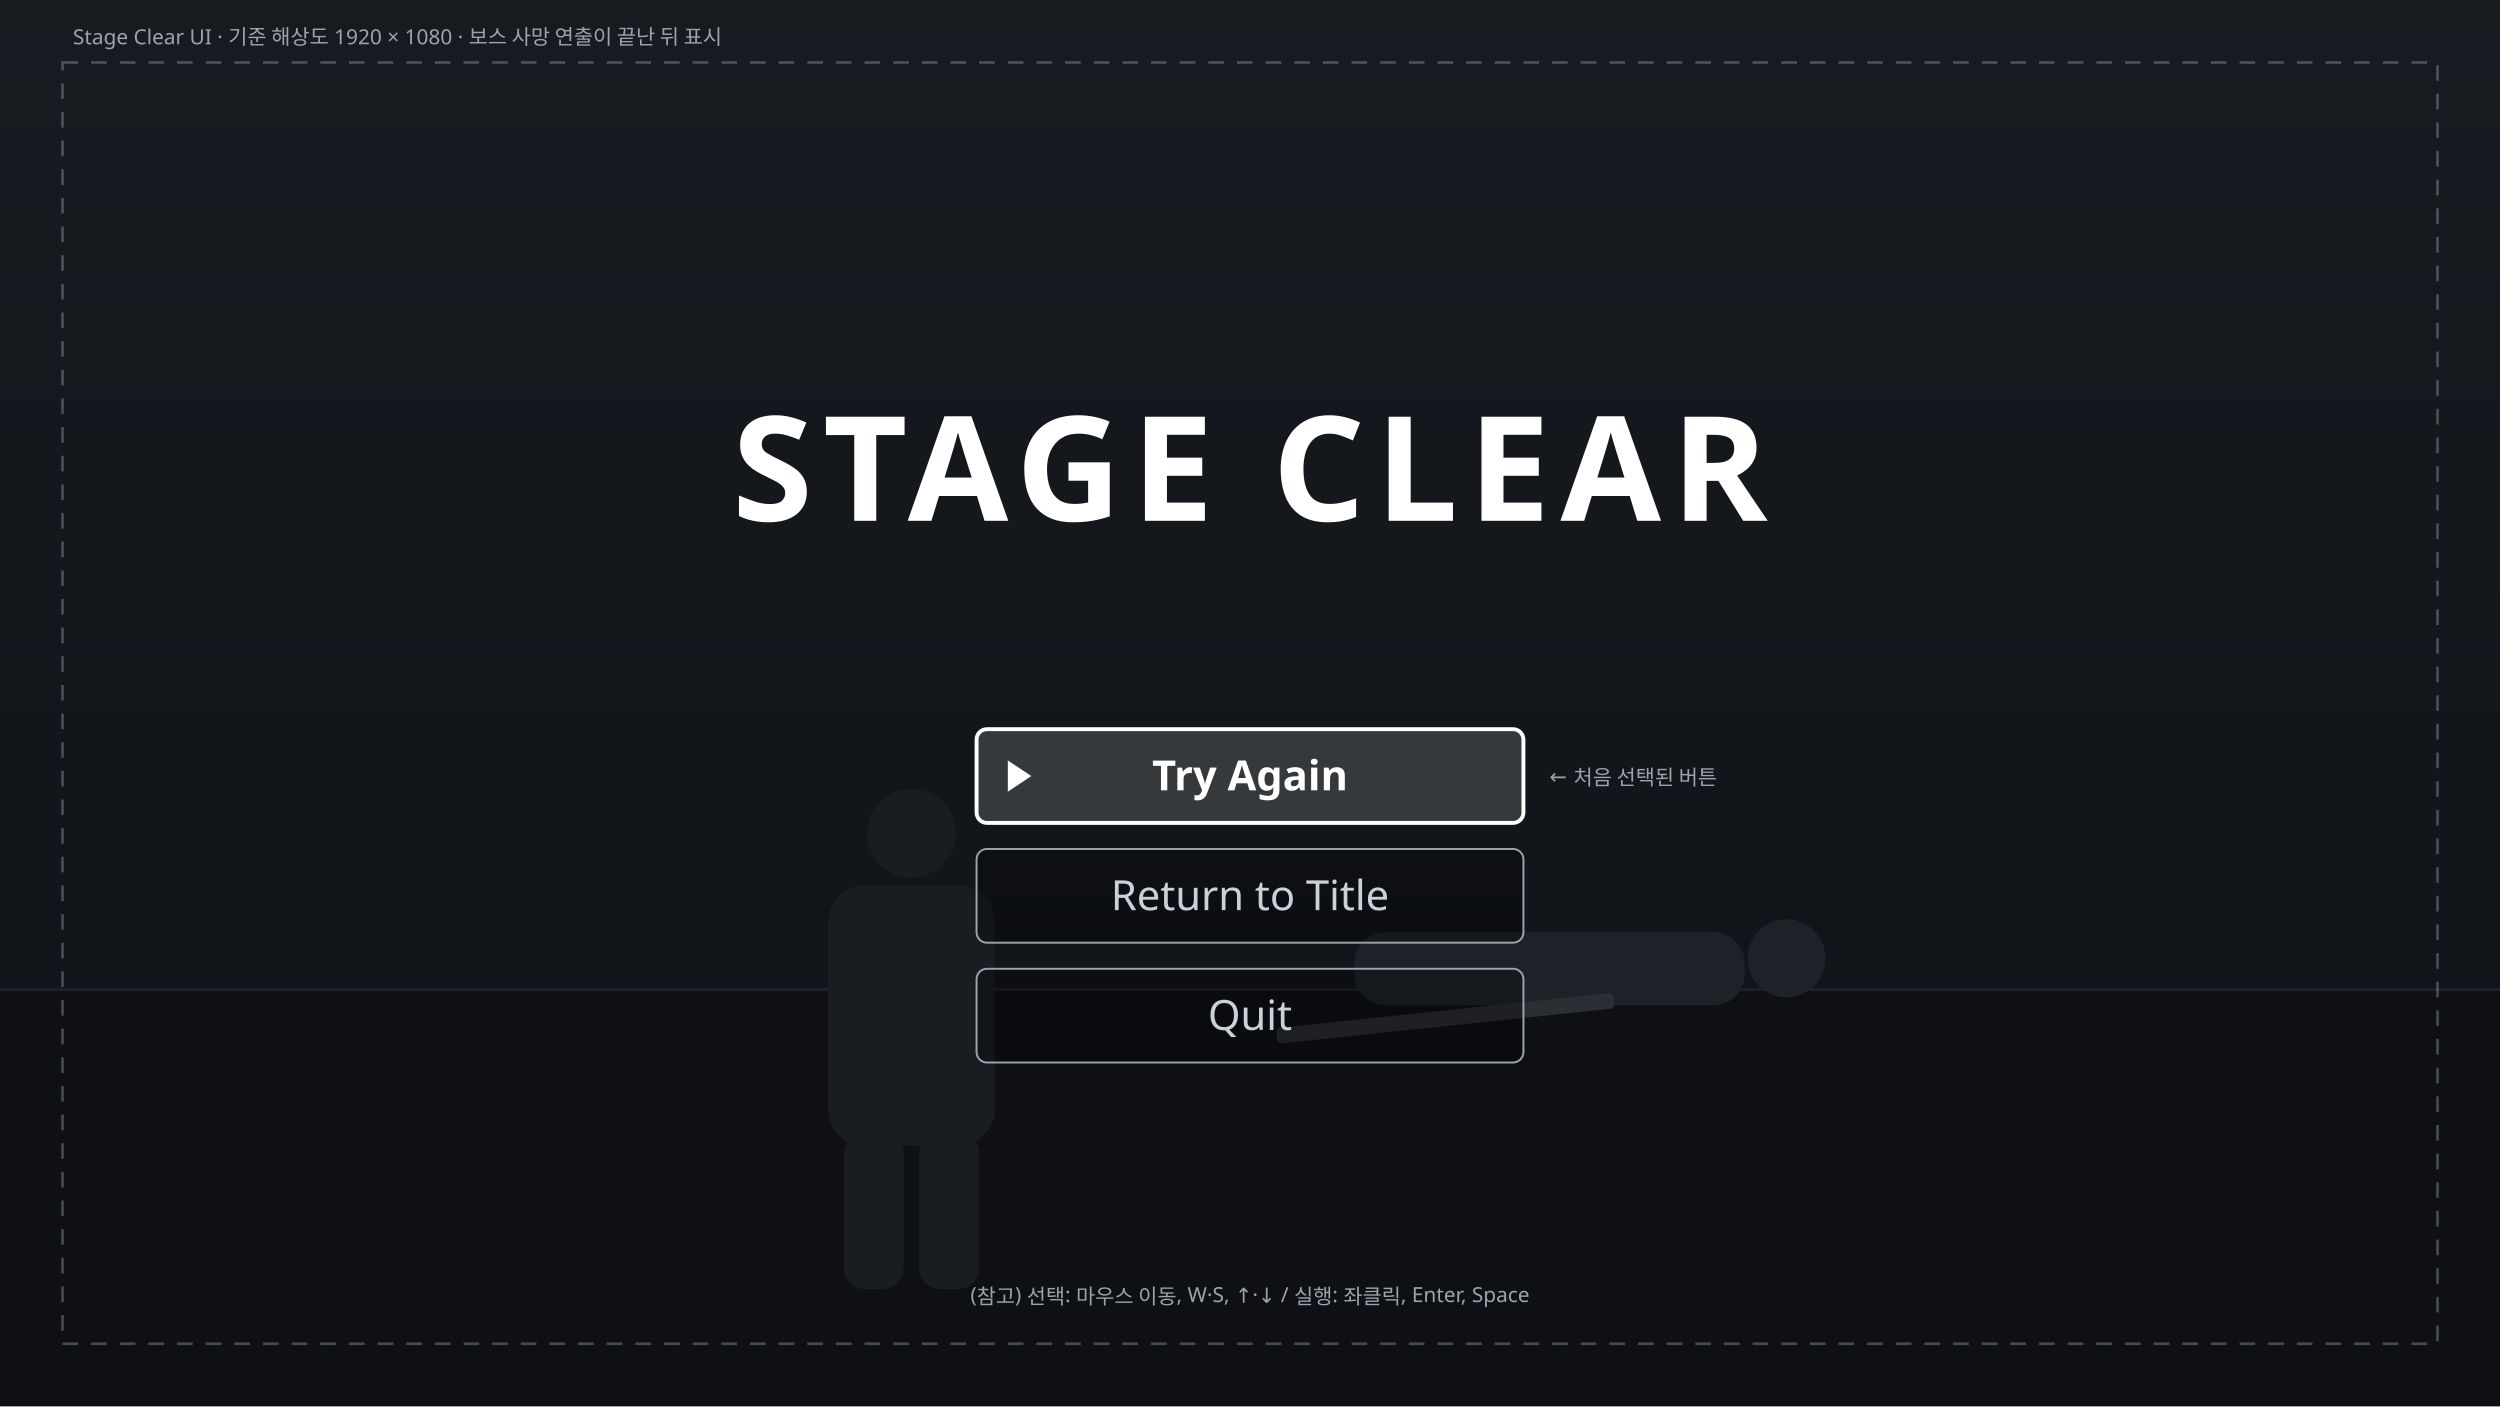
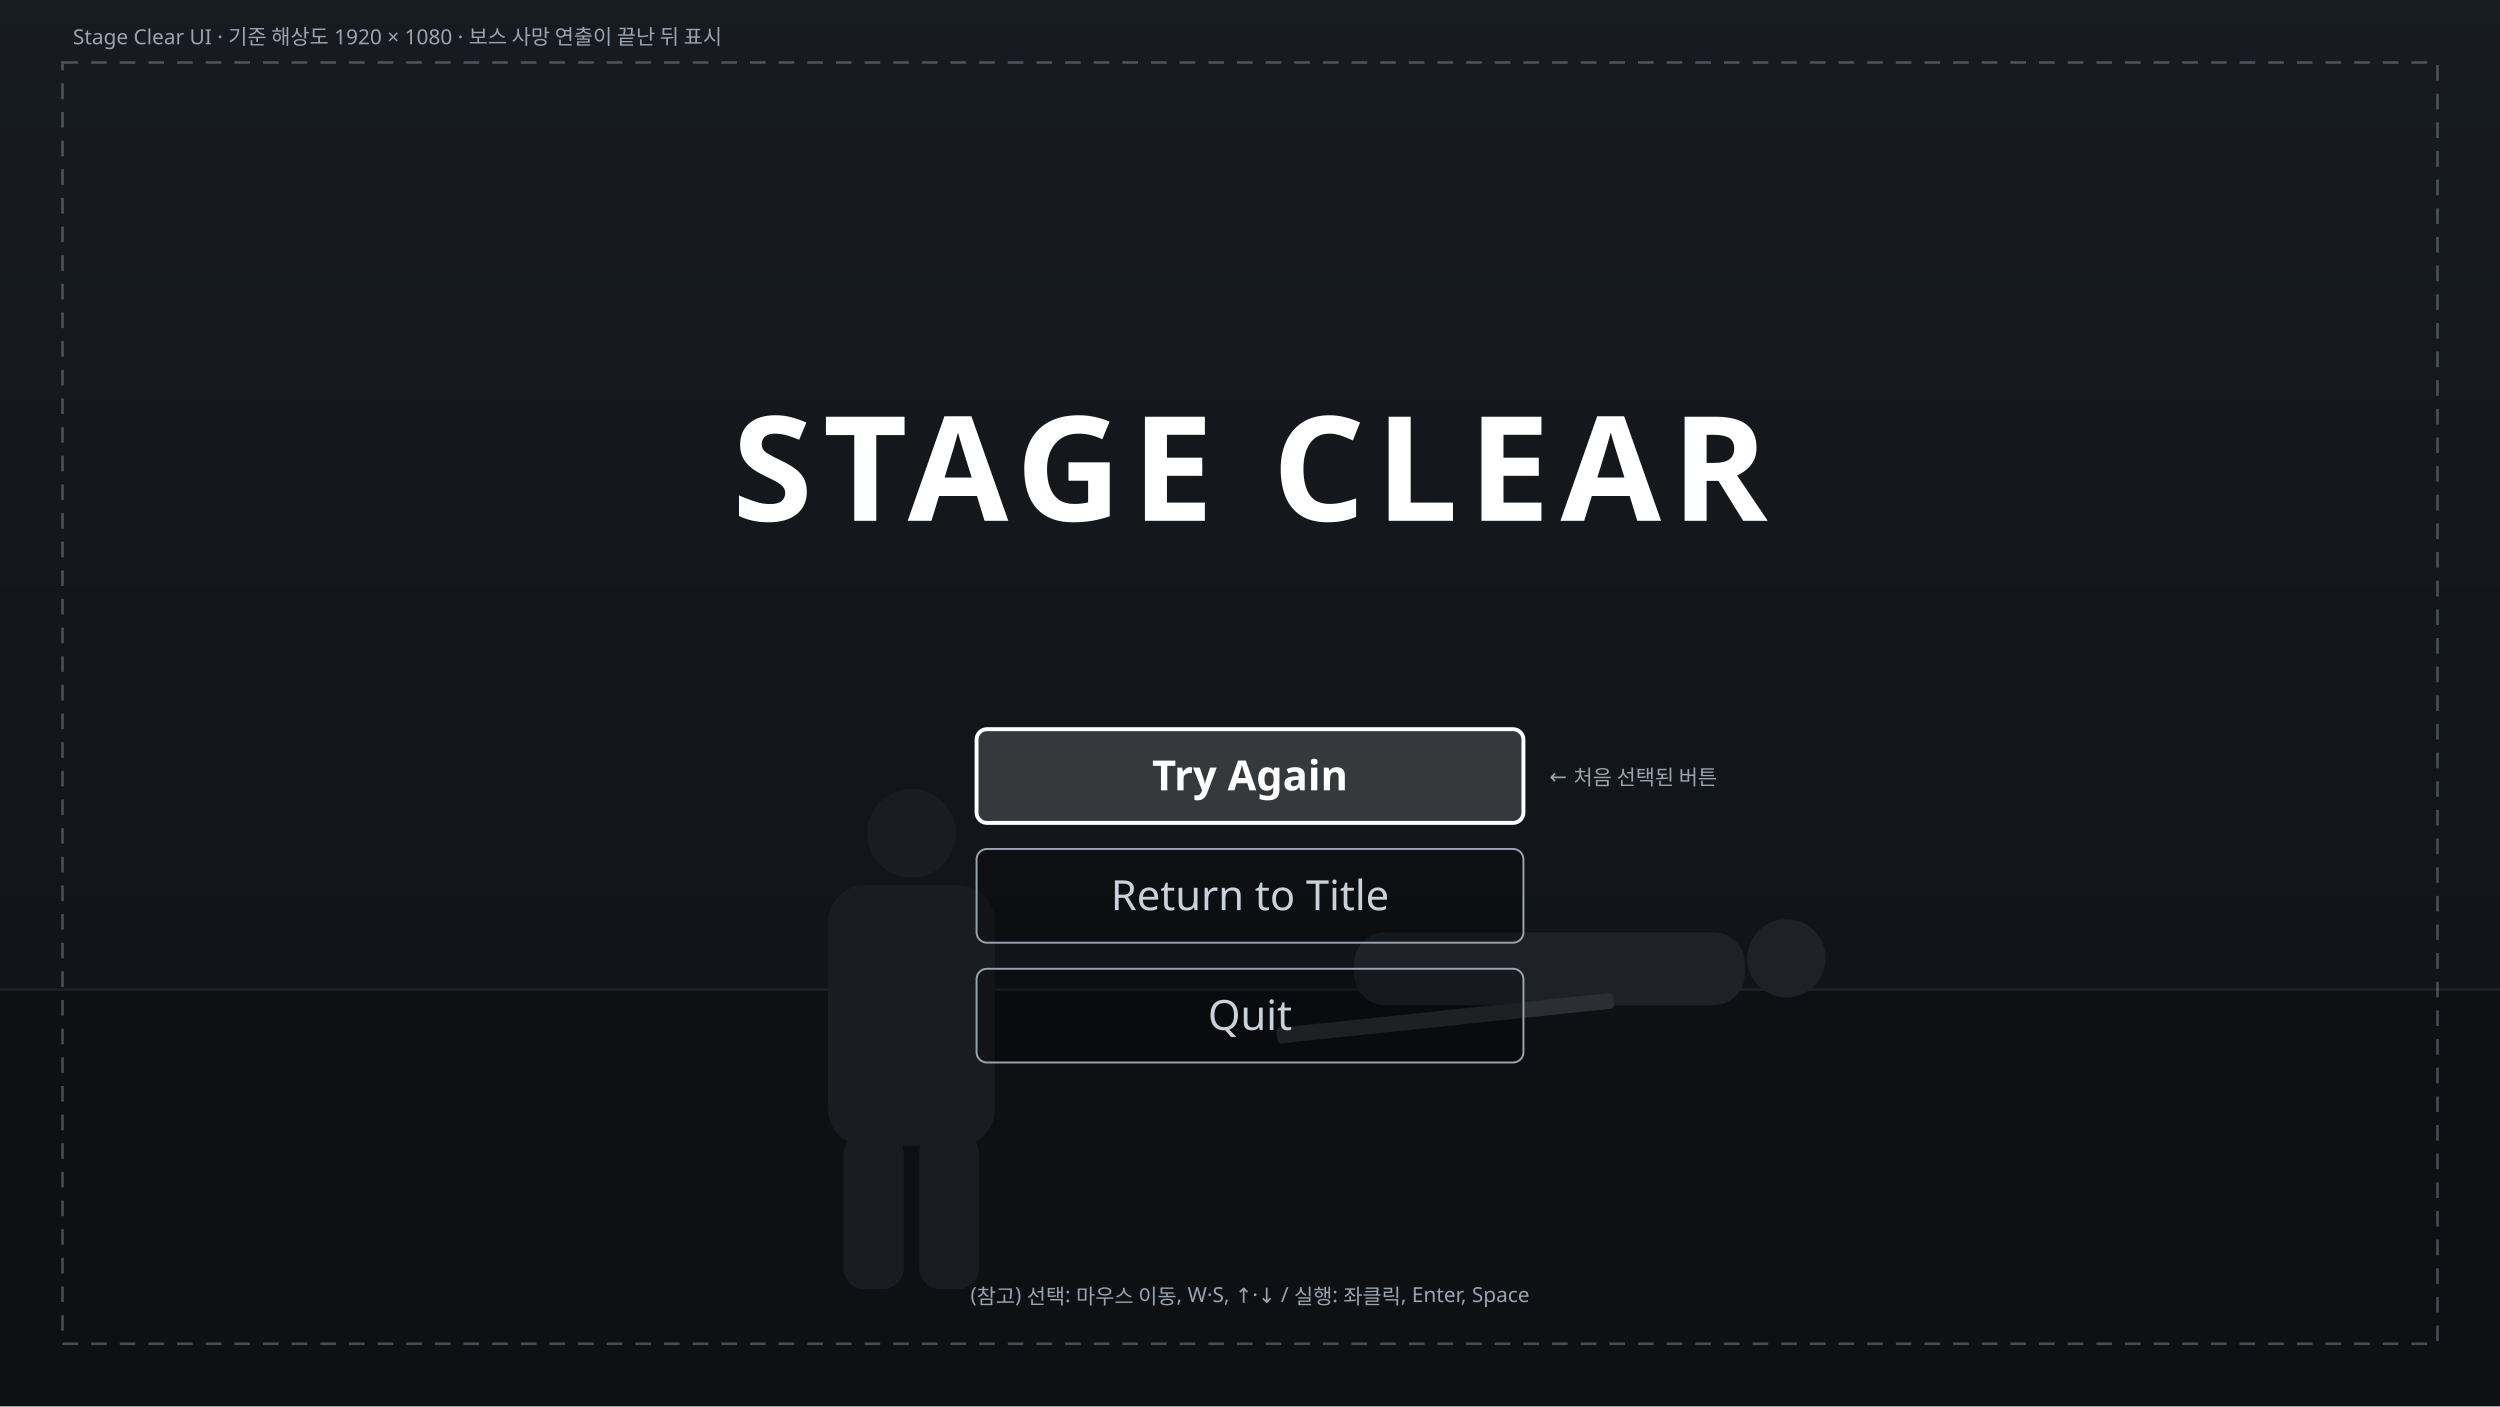
<svg xmlns="http://www.w3.org/2000/svg" width="1920" height="1080" viewBox="0 0 1920 1080" font-family="'Malgun Gothic', 'Apple SD Gothic Neo', 'Noto Sans KR', sans-serif">
  <defs>
    <linearGradient id="sky" x1="0" y1="0" x2="0" y2="1">
      <stop offset="0" stop-color="#3a4553" />
      <stop offset="1" stop-color="#2a323d" />
    </linearGradient>
  </defs>
  <rect width="1920" height="760" fill="url(#sky)" />
  <rect y="760" width="1920" height="320" fill="#222831" />
  <path d="M0 760 H1920" stroke="#4a5563" stroke-width="2" />
  <g fill="#4b5563">
    <rect x="1040" y="716" width="300" height="56" rx="24" />
    <circle cx="1372" cy="736" r="30" />
    <rect x="980" y="776" width="260" height="12" rx="3" fill="#6b7280" transform="rotate(-6 1110 782)" />
  </g>
  <g fill="#3f4753">
    <circle cx="700" cy="640" r="34" />
    <rect x="636" y="680" width="128" height="200" rx="28" />
    <rect x="648" y="870" width="46" height="120" rx="16" />
    <rect x="706" y="870" width="46" height="120" rx="16" />
  </g>
  <rect width="1920" height="1080" fill="#000000" fill-opacity="0.6" />
  <rect x="48" y="48" width="1824" height="984" fill="none" stroke="#9aa4b1" stroke-width="2" stroke-dasharray="12 10" opacity="0.4" />
  <text x="56" y="34" font-size="16" fill="#9aa4b1">Stage Clear UI · 기준 해상도 1920 × 1080 · 보스 사망 연출이 끝난 뒤 표시</text>
  <text x="960" y="400" font-size="112" font-weight="700" fill="#FFFFFF" text-anchor="middle" letter-spacing="8">STAGE CLEAR</text>
  <g font-size="32" text-anchor="middle">
    <rect x="750" y="560" width="420" height="72" rx="8" fill="#FFFFFF" fill-opacity="0.15" stroke="#FFFFFF" stroke-width="3" />
-     <polygon points="774,584 774,608 792,596" fill="#FFFFFF" />
    <text x="960" y="607" fill="#FFFFFF" font-weight="700">Try Again</text>
    <rect x="750" y="652" width="420" height="72" rx="8" fill="#000000" fill-opacity="0.3" stroke="#9aa4b1" stroke-width="1.5" />
    <text x="960" y="699" fill="#c9d1db">Return to Title</text>
    <rect x="750" y="744" width="420" height="72" rx="8" fill="#000000" fill-opacity="0.3" stroke="#9aa4b1" stroke-width="1.5" />
    <text x="960" y="791" fill="#c9d1db">Quit</text>
  </g>
  <text x="1190" y="602" font-size="16" fill="#9aa4b1">← 처음 선택된 버튼</text>
  <text x="960" y="1000" font-size="16" fill="#9aa4b1" text-anchor="middle">(참고) 선택: 마우스 이동, W·S, ↑·↓ / 실행: 좌클릭, Enter, Space</text>
</svg>
